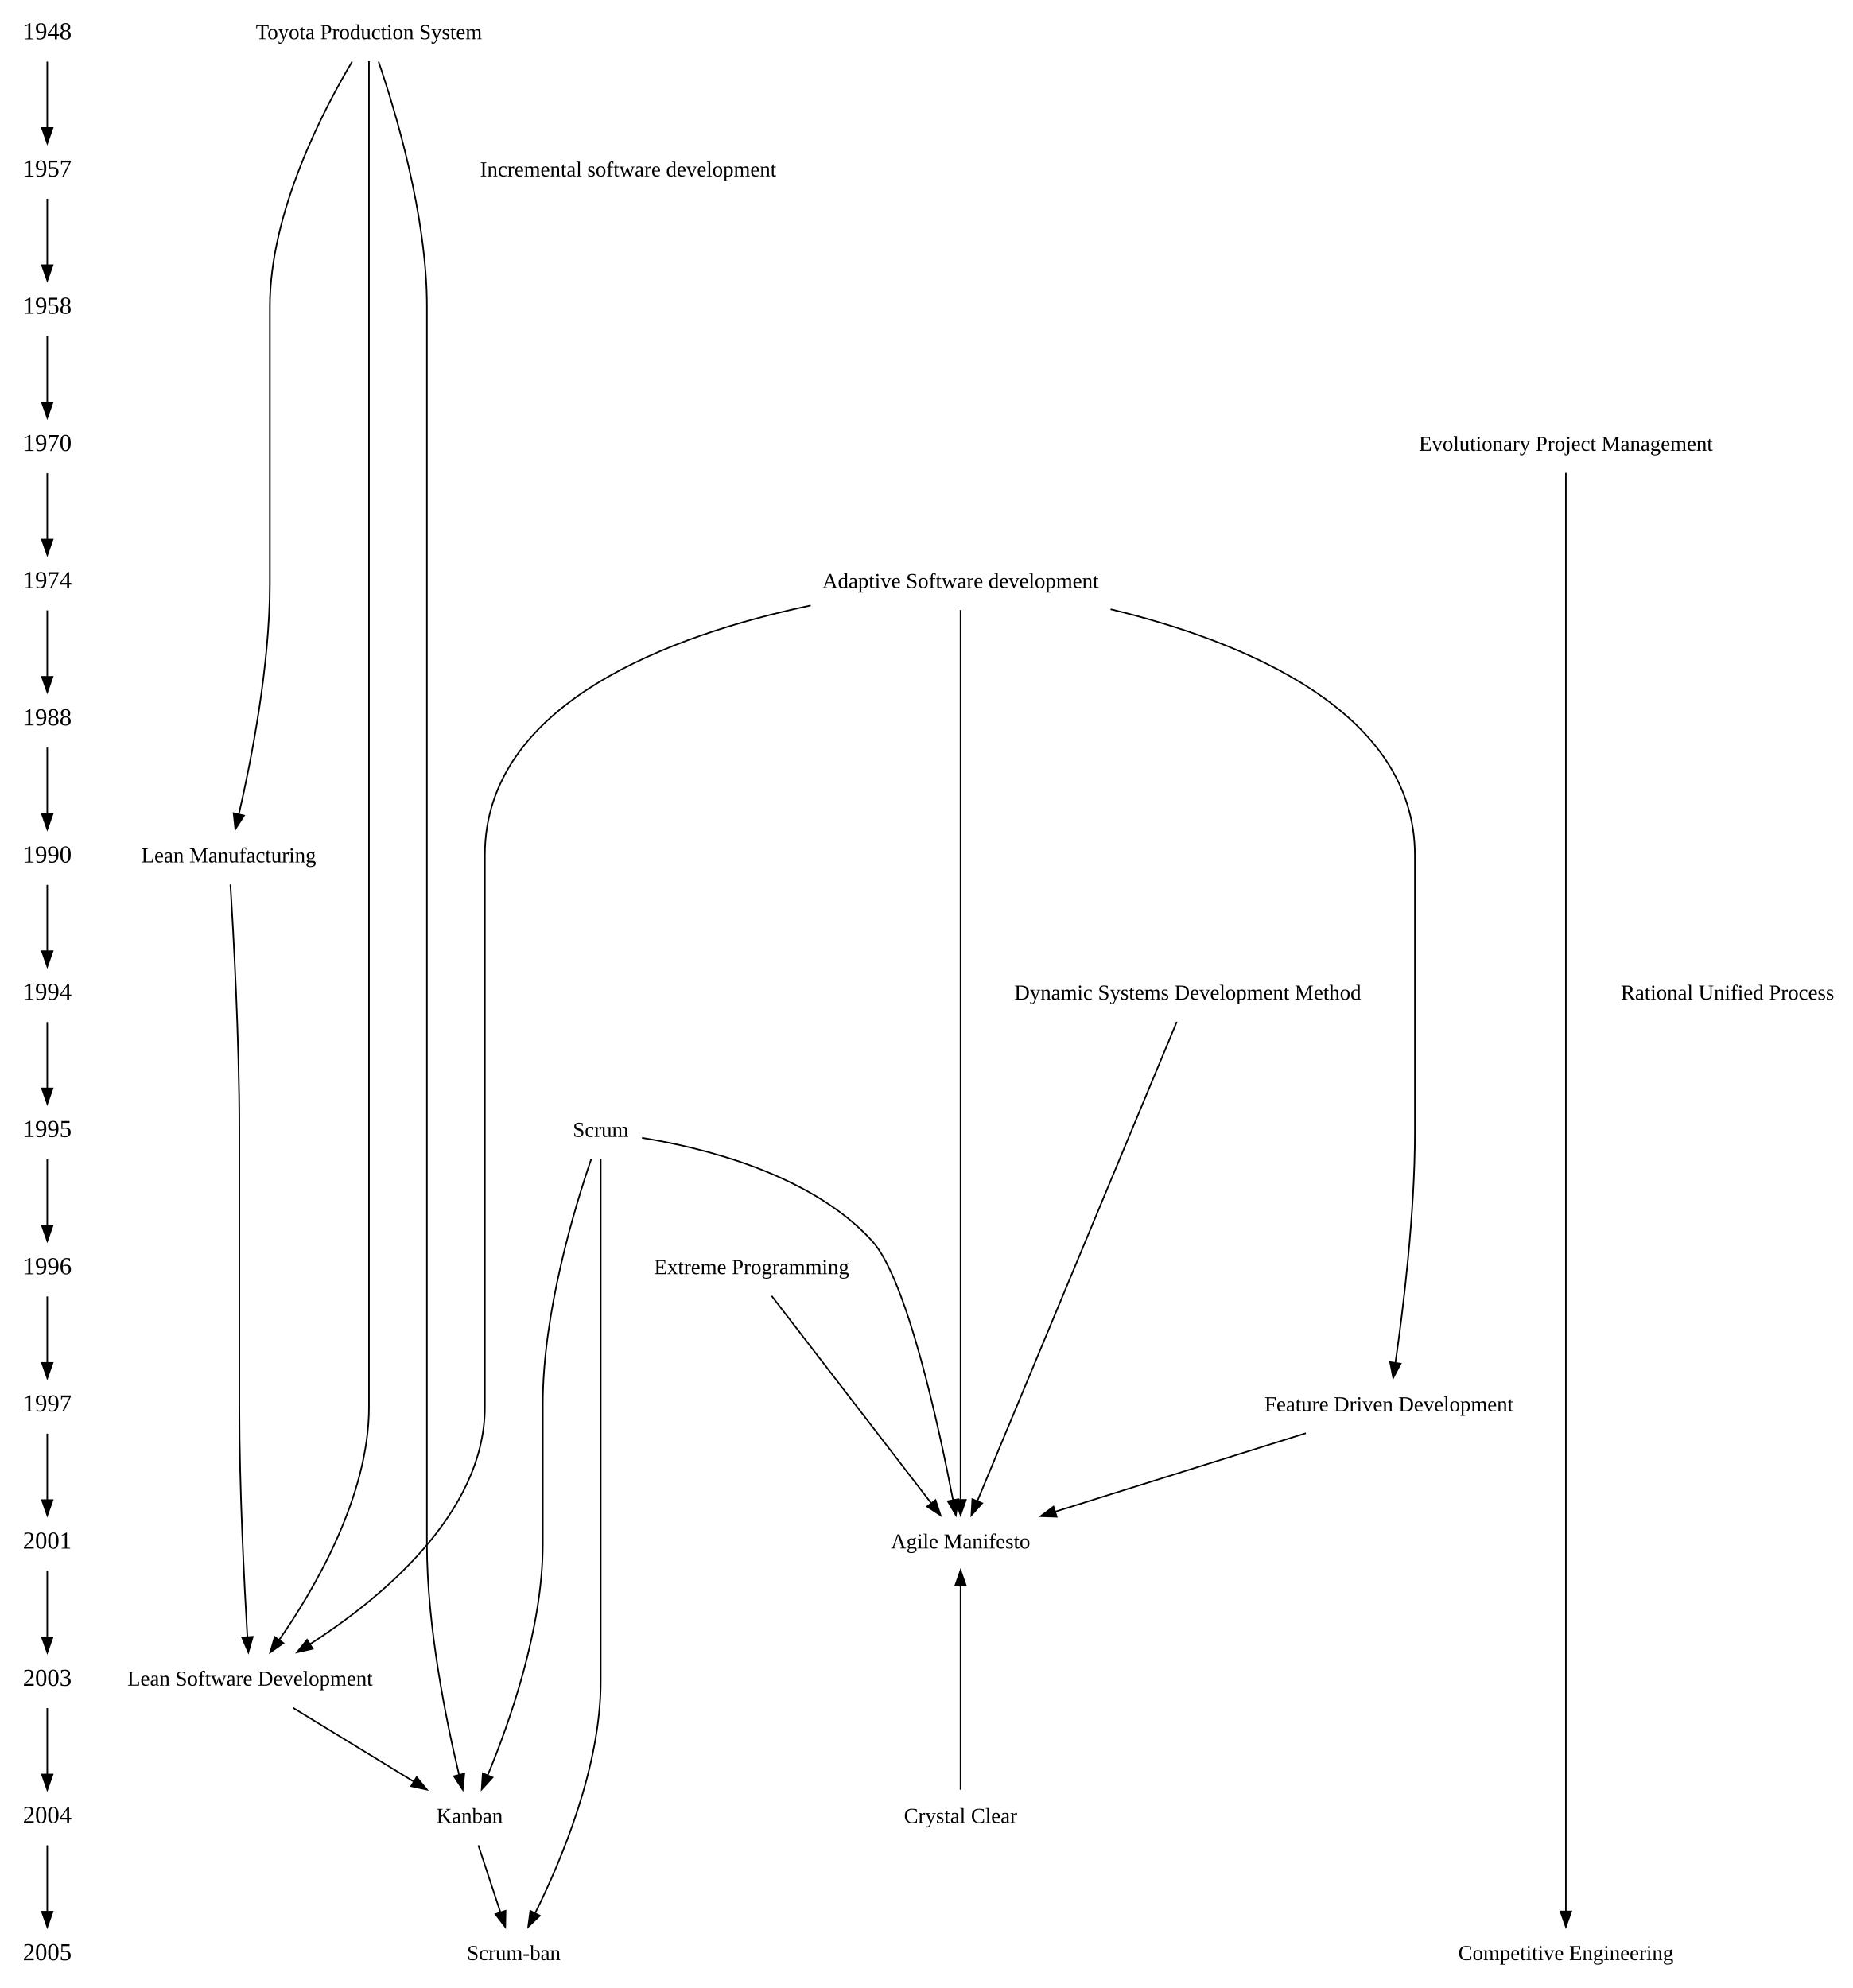
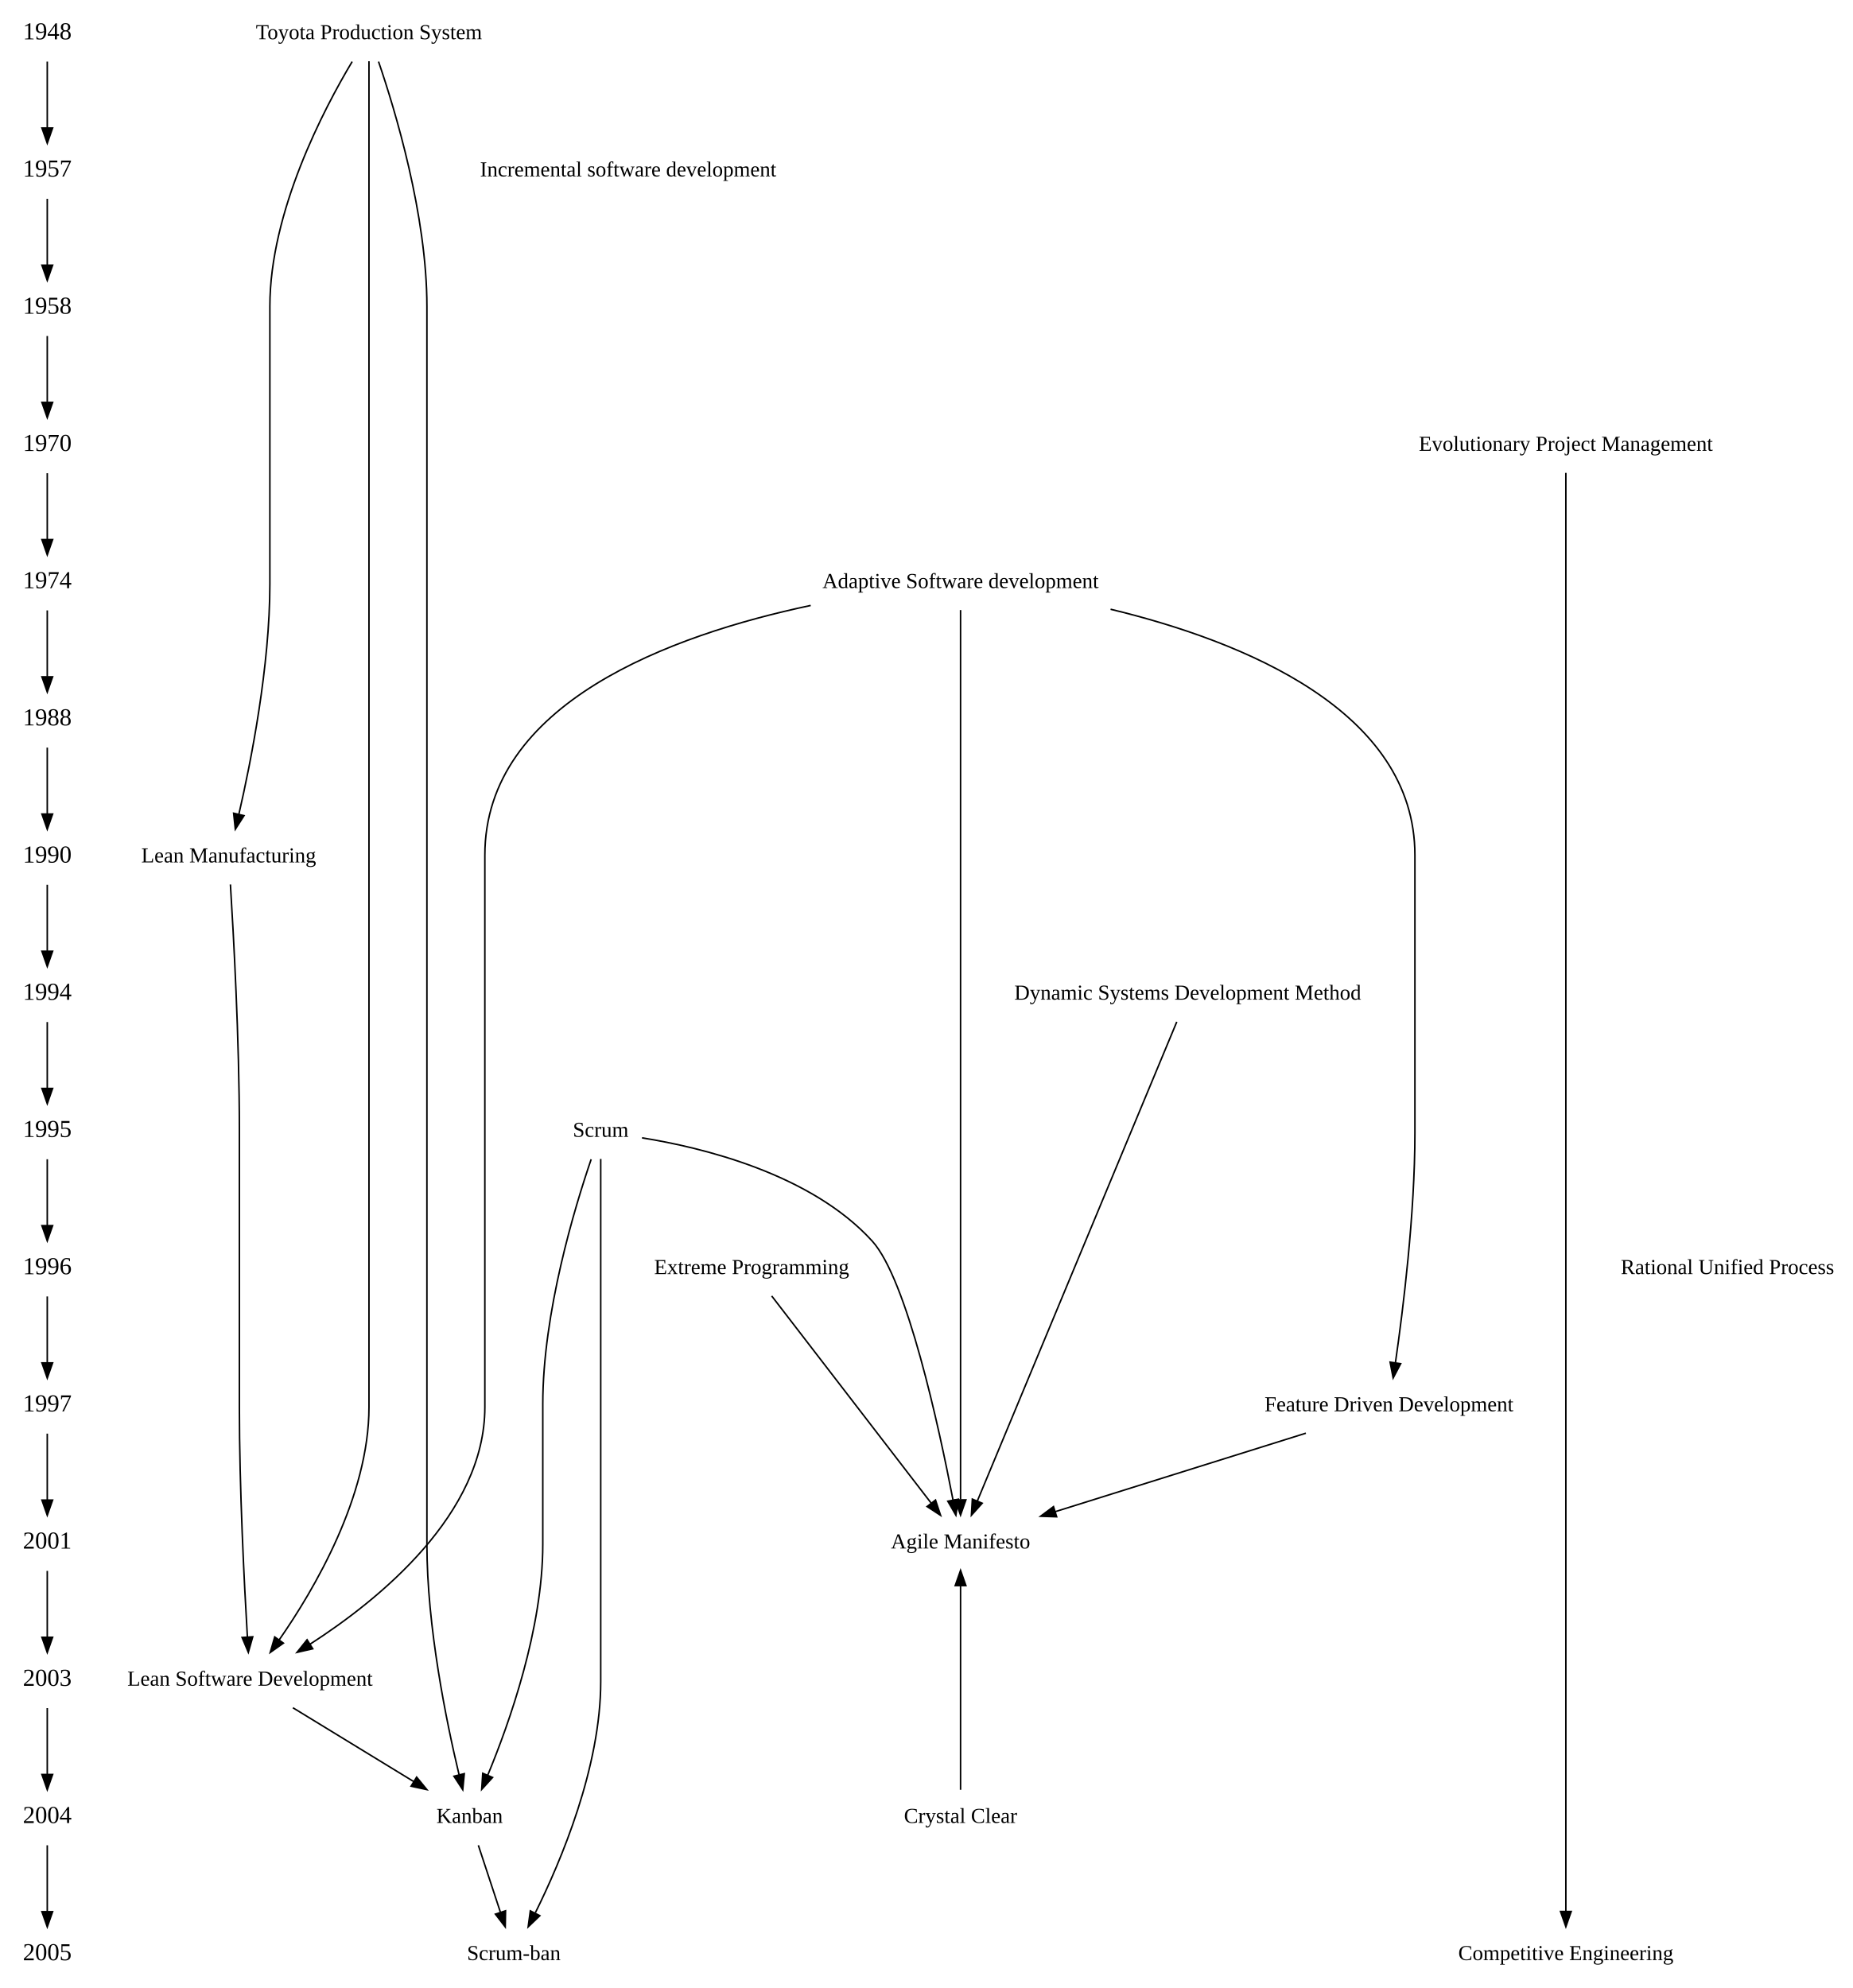
<svg xmlns="http://www.w3.org/2000/svg" width="1215pt" height="1304pt" viewBox="0.00 0.00 1215.00 1304.00">
  <g id="graph1" class="graph" transform="scale(1 1) rotate(0) translate(4 1300)">
    <polygon fill="white" stroke="white" points="-4,5 -4,-1300 1212,-1300 1212,5 -4,5" />
    <g id="node2" class="node">
      <text text-anchor="middle" x="27" y="-1274.2" font-family="Times New Roman,serif" font-size="16.00">1948</text>
    </g>
    <g id="node4" class="node">
      <text text-anchor="middle" x="27" y="-1184.2" font-family="Times New Roman,serif" font-size="16.00">1957</text>
    </g>
    <g id="edge3" class="edge">
      <path fill="none" stroke="black" d="M27,-1259.61C27,-1247.24 27,-1230.37 27,-1216.22" />
      <polygon fill="black" stroke="black" points="30.5,-1216.05 27,-1206.05 23.5,-1216.05 30.5,-1216.05" />
    </g>
    <g id="node5" class="node">
      <text text-anchor="middle" x="27" y="-1094.2" font-family="Times New Roman,serif" font-size="16.00">1958</text>
    </g>
    <g id="edge4" class="edge">
      <path fill="none" stroke="black" d="M27,-1169.61C27,-1157.24 27,-1140.37 27,-1126.22" />
      <polygon fill="black" stroke="black" points="30.5,-1126.05 27,-1116.05 23.5,-1126.05 30.5,-1126.05" />
    </g>
    <g id="node6" class="node">
      <text text-anchor="middle" x="27" y="-1004.2" font-family="Times New Roman,serif" font-size="16.00">1970</text>
    </g>
    <g id="edge5" class="edge">
      <path fill="none" stroke="black" d="M27,-1079.61C27,-1067.24 27,-1050.37 27,-1036.22" />
      <polygon fill="black" stroke="black" points="30.5,-1036.05 27,-1026.05 23.5,-1036.05 30.5,-1036.05" />
    </g>
    <g id="node7" class="node">
      <text text-anchor="middle" x="27" y="-914.2" font-family="Times New Roman,serif" font-size="16.00">1974</text>
    </g>
    <g id="edge6" class="edge">
      <path fill="none" stroke="black" d="M27,-989.614C27,-977.24 27,-960.369 27,-946.22" />
      <polygon fill="black" stroke="black" points="30.5,-946.05 27,-936.05 23.5,-946.05 30.5,-946.05" />
    </g>
    <g id="node8" class="node">
      <text text-anchor="middle" x="27" y="-824.2" font-family="Times New Roman,serif" font-size="16.00">1988</text>
    </g>
    <g id="edge7" class="edge">
      <path fill="none" stroke="black" d="M27,-899.614C27,-887.24 27,-870.369 27,-856.22" />
      <polygon fill="black" stroke="black" points="30.5,-856.05 27,-846.05 23.5,-856.05 30.5,-856.05" />
    </g>
    <g id="node9" class="node">
      <text text-anchor="middle" x="27" y="-734.2" font-family="Times New Roman,serif" font-size="16.00">1990</text>
    </g>
    <g id="edge8" class="edge">
      <path fill="none" stroke="black" d="M27,-809.614C27,-797.24 27,-780.369 27,-766.22" />
      <polygon fill="black" stroke="black" points="30.5,-766.05 27,-756.05 23.5,-766.05 30.5,-766.05" />
    </g>
    <g id="node10" class="node">
      <text text-anchor="middle" x="27" y="-644.2" font-family="Times New Roman,serif" font-size="16.00">1994</text>
    </g>
    <g id="edge9" class="edge">
      <path fill="none" stroke="black" d="M27,-719.614C27,-707.24 27,-690.369 27,-676.22" />
      <polygon fill="black" stroke="black" points="30.5,-676.05 27,-666.05 23.5,-676.05 30.5,-676.05" />
    </g>
    <g id="node11" class="node">
      <text text-anchor="middle" x="27" y="-554.2" font-family="Times New Roman,serif" font-size="16.00">1995</text>
    </g>
    <g id="edge10" class="edge">
      <path fill="none" stroke="black" d="M27,-629.614C27,-617.24 27,-600.369 27,-586.22" />
      <polygon fill="black" stroke="black" points="30.5,-586.05 27,-576.05 23.5,-586.05 30.5,-586.05" />
    </g>
    <g id="node12" class="node">
      <text text-anchor="middle" x="27" y="-464.2" font-family="Times New Roman,serif" font-size="16.00">1996</text>
    </g>
    <g id="edge11" class="edge">
      <path fill="none" stroke="black" d="M27,-539.614C27,-527.24 27,-510.369 27,-496.22" />
      <polygon fill="black" stroke="black" points="30.5,-496.05 27,-486.05 23.5,-496.05 30.5,-496.05" />
    </g>
    <g id="node13" class="node">
      <text text-anchor="middle" x="27" y="-374.2" font-family="Times New Roman,serif" font-size="16.00">1997</text>
    </g>
    <g id="edge12" class="edge">
      <path fill="none" stroke="black" d="M27,-449.614C27,-437.24 27,-420.369 27,-406.22" />
      <polygon fill="black" stroke="black" points="30.5,-406.05 27,-396.05 23.5,-406.05 30.5,-406.05" />
    </g>
    <g id="node14" class="node">
      <text text-anchor="middle" x="27" y="-284.2" font-family="Times New Roman,serif" font-size="16.00">2001</text>
    </g>
    <g id="edge13" class="edge">
      <path fill="none" stroke="black" d="M27,-359.614C27,-347.24 27,-330.369 27,-316.22" />
      <polygon fill="black" stroke="black" points="30.5,-316.05 27,-306.05 23.5,-316.05 30.5,-316.05" />
    </g>
    <g id="node15" class="node">
      <text text-anchor="middle" x="27" y="-194.2" font-family="Times New Roman,serif" font-size="16.00">2003</text>
    </g>
    <g id="edge14" class="edge">
      <path fill="none" stroke="black" d="M27,-269.614C27,-257.24 27,-240.369 27,-226.22" />
      <polygon fill="black" stroke="black" points="30.5,-226.05 27,-216.05 23.5,-226.05 30.5,-226.05" />
    </g>
    <g id="node16" class="node">
      <text text-anchor="middle" x="27" y="-104.2" font-family="Times New Roman,serif" font-size="16.00">2004</text>
    </g>
    <g id="edge15" class="edge">
      <path fill="none" stroke="black" d="M27,-179.614C27,-167.24 27,-150.369 27,-136.22" />
      <polygon fill="black" stroke="black" points="30.5,-136.05 27,-126.05 23.5,-136.05 30.5,-136.05" />
    </g>
    <g id="node17" class="node">
      <text text-anchor="middle" x="27" y="-14.2" font-family="Times New Roman,serif" font-size="16.00">2005</text>
    </g>
    <g id="edge16" class="edge">
      <path fill="none" stroke="black" d="M27,-89.614C27,-77.24 27,-60.369 27,-46.22" />
      <polygon fill="black" stroke="black" points="30.5,-46.05 27,-36.05 23.5,-46.05 30.5,-46.05" />
    </g>
    <g id="node19" class="node">
      <text text-anchor="middle" x="238" y="-1274.3" font-family="Times New Roman,serif" font-size="14.00">Toyota Production System</text>
    </g>
    <g id="node27" class="node">
      <text text-anchor="middle" x="146" y="-734.3" font-family="Times New Roman,serif" font-size="14.00">Lean Manufacturing</text>
    </g>
    <g id="edge31" class="edge">
      <path fill="none" stroke="black" d="M226.974,-1259.58C208.429,-1228.57 173,-1161.18 173,-1099 173,-1099 173,-1099 173,-917 173,-862.897 160.656,-800.58 152.661,-765.891" />
      <polygon fill="black" stroke="black" points="156.042,-764.981 150.338,-756.053 149.23,-766.589 156.042,-764.981" />
    </g>
    <g id="node40" class="node">
      <text text-anchor="middle" x="160" y="-194.3" font-family="Times New Roman,serif" font-size="14.00">Lean Software Development</text>
    </g>
    <g id="edge35" class="edge">
      <path fill="none" stroke="black" d="M238,-1259.82C238,-1228.06 238,-1158.02 238,-1099 238,-1099 238,-1099 238,-377 238,-318.463 202.174,-257.513 179.083,-224.307" />
      <polygon fill="black" stroke="black" points="181.883,-222.207 173.232,-216.092 176.182,-226.268 181.883,-222.207" />
    </g>
    <g id="node42" class="node">
      <text text-anchor="middle" x="304" y="-104.3" font-family="Times New Roman,serif" font-size="14.00">Kanban</text>
    </g>
    <g id="edge37" class="edge">
      <path fill="none" stroke="black" d="M244.275,-1259.58C255.068,-1228.01 276,-1159.04 276,-1099 276,-1099 276,-1099 276,-287 276,-232.851 288.801,-170.551 297.092,-135.877" />
      <polygon fill="black" stroke="black" points="300.521,-136.588 299.501,-126.043 293.722,-134.923 300.521,-136.588" />
    </g>
    <g id="node21" class="node">
      <text text-anchor="middle" x="408" y="-1184.3" font-family="Times New Roman,serif" font-size="14.00">Incremental software development</text>
    </g>
    <g id="node23" class="node">
      <text text-anchor="middle" x="1023" y="-1004.3" font-family="Times New Roman,serif" font-size="14.00">Evolutionary Project Management</text>
    </g>
    <g id="node45" class="node">
      <text text-anchor="middle" x="1023" y="-14.3" font-family="Times New Roman,serif" font-size="14.00">Competitive Engineering</text>
    </g>
    <g id="edge61" class="edge">
      <path fill="none" stroke="black" d="M1023,-989.817C1023,-958.058 1023,-888.024 1023,-829 1023,-829 1023,-829 1023,-197 1023,-143.74 1023,-81.515 1023,-46.537" />
      <polygon fill="black" stroke="black" points="1026.5,-46.183 1023,-36.183 1019.5,-46.183 1026.5,-46.183" />
    </g>
    <g id="node25" class="node">
      <text text-anchor="middle" x="626" y="-914.3" font-family="Times New Roman,serif" font-size="14.00">Adaptive Software development</text>
    </g>
    <g id="node36" class="node">
      <text text-anchor="middle" x="907" y="-374.3" font-family="Times New Roman,serif" font-size="14.00">Feature Driven Development</text>
    </g>
    <g id="edge43" class="edge">
      <path fill="none" stroke="black" d="M724.402,-900.377C811.203,-879.415 924,-833.914 924,-739 924,-739 924,-739 924,-557 924,-503.497 916.295,-441.357 911.259,-406.459" />
      <polygon fill="black" stroke="black" points="914.657,-405.511 909.731,-396.131 907.733,-406.536 914.657,-405.511" />
    </g>
    <g id="node38" class="node">
      <text text-anchor="middle" x="626" y="-284.3" font-family="Times New Roman,serif" font-size="14.00">Agile Manifesto</text>
    </g>
    <g id="edge53" class="edge">
      <path fill="none" stroke="black" d="M626,-899.817C626,-868.058 626,-798.024 626,-739 626,-739 626,-739 626,-467 626,-413.74 626,-351.515 626,-316.537" />
      <polygon fill="black" stroke="black" points="629.5,-316.183 626,-306.183 622.5,-316.183 629.5,-316.183" />
    </g>
    <g id="edge39" class="edge">
      <path fill="none" stroke="black" d="M527.709,-902.865C436.256,-883.505 314,-838.935 314,-739 314,-739 314,-739 314,-377 314,-306.94 244.926,-250.883 199.299,-221.497" />
      <polygon fill="black" stroke="black" points="201.123,-218.51 190.794,-216.151 197.398,-224.436 201.123,-218.51" />
    </g>
    <g id="edge32" class="edge">
      <path fill="none" stroke="black" d="M147.125,-719.826C149.103,-688.081 153,-618.07 153,-559 153,-559 153,-559 153,-377 153,-323.699 156.173,-261.489 158.246,-226.523" />
      <polygon fill="black" stroke="black" points="161.762,-226.368 158.875,-216.174 154.775,-225.944 161.762,-226.368" />
    </g>
    <g id="node29" class="node">
-       <text text-anchor="middle" x="1129" y="-644.3" font-family="Times New Roman,serif" font-size="14.00">Rational Unified Process</text>
-     </g>
-     <g id="node30" class="node">
      <text text-anchor="middle" x="775" y="-644.3" font-family="Times New Roman,serif" font-size="14.00">Dynamic Systems Development Method</text>
    </g>
    <g id="edge47" class="edge">
      <path fill="none" stroke="black" d="M767.813,-629.733C743.767,-571.957 666.009,-385.128 637.025,-315.489" />
      <polygon fill="black" stroke="black" points="640.188,-313.981 633.114,-306.094 633.726,-316.671 640.188,-313.981" />
    </g>
-     <g id="node32" class="node">
+     <g id="node31" class="node">
      <text text-anchor="middle" x="390" y="-554.3" font-family="Times New Roman,serif" font-size="14.00">Scrum</text>
    </g>
    <g id="edge45" class="edge">
      <path fill="none" stroke="black" d="M417.086,-553.649C456.055,-547.389 527.672,-530.273 568,-486 590.878,-460.883 611.838,-363.978 621.056,-316.095" />
      <polygon fill="black" stroke="black" points="624.522,-316.6 622.941,-306.124 617.644,-315.299 624.522,-316.6" />
    </g>
    <g id="edge41" class="edge">
      <path fill="none" stroke="black" d="M383.725,-539.579C372.932,-508.007 352,-439.038 352,-379 352,-379 352,-379 352,-287 352,-231.651 330.097,-169.856 315.883,-135.58" />
      <polygon fill="black" stroke="black" points="319.058,-134.102 311.926,-126.267 312.615,-136.839 319.058,-134.102" />
    </g>
    <g id="node46" class="node">
      <text text-anchor="middle" x="333" y="-14.3" font-family="Times New Roman,serif" font-size="14.00">Scrum-ban</text>
    </g>
    <g id="edge57" class="edge">
      <path fill="none" stroke="black" d="M390,-539.817C390,-508.058 390,-438.024 390,-379 390,-379 390,-379 390,-197 390,-140.887 363.99,-79.36 347.11,-45.339" />
      <polygon fill="black" stroke="black" points="350.065,-43.427 342.412,-36.099 343.825,-46.6 350.065,-43.427" />
    </g>
+     <g id="node33" class="node">
+       <text text-anchor="middle" x="1129" y="-464.3" font-family="Times New Roman,serif" font-size="14.00">Rational Unified Process</text>
+     </g>
    <g id="node34" class="node">
      <text text-anchor="middle" x="489" y="-464.3" font-family="Times New Roman,serif" font-size="14.00">Extreme Programming</text>
    </g>
    <g id="edge49" class="edge">
      <path fill="none" stroke="black" d="M502.136,-449.933C526.379,-418.435 578.255,-351.034 606.573,-314.24" />
      <polygon fill="black" stroke="black" points="609.578,-316.075 612.904,-306.016 604.031,-311.806 609.578,-316.075" />
    </g>
    <g id="edge55" class="edge">
      <path fill="none" stroke="black" d="M852.487,-359.928C805.355,-345.168 737.245,-323.838 688.037,-308.428" />
      <polygon fill="black" stroke="black" points="689.048,-305.077 678.459,-305.429 686.956,-311.757 689.048,-305.077" />
    </g>
    <g id="edge33" class="edge">
      <path fill="none" stroke="black" d="M188.106,-179.824C210.704,-166.014 242.631,-146.503 267.254,-131.456" />
      <polygon fill="black" stroke="black" points="269.257,-134.334 275.964,-126.133 265.606,-128.361 269.257,-134.334" />
    </g>
    <g id="edge59" class="edge">
      <path fill="none" stroke="black" d="M309.729,-89.614C313.847,-77.119 319.476,-60.037 324.167,-45.804" />
      <polygon fill="black" stroke="black" points="327.575,-46.644 327.381,-36.05 320.927,-44.453 327.575,-46.644" />
    </g>
    <g id="node43" class="node">
      <text text-anchor="middle" x="626" y="-104.3" font-family="Times New Roman,serif" font-size="14.00">Crystal Clear</text>
    </g>
    <g id="edge51" class="edge">
      <path fill="none" stroke="black" d="M626,-126.016C626,-156.943 626,-222.607 626,-259.809" />
      <polygon fill="black" stroke="black" points="622.5,-259.933 626,-269.933 629.5,-259.933 622.5,-259.933" />
    </g>
  </g>
</svg>
